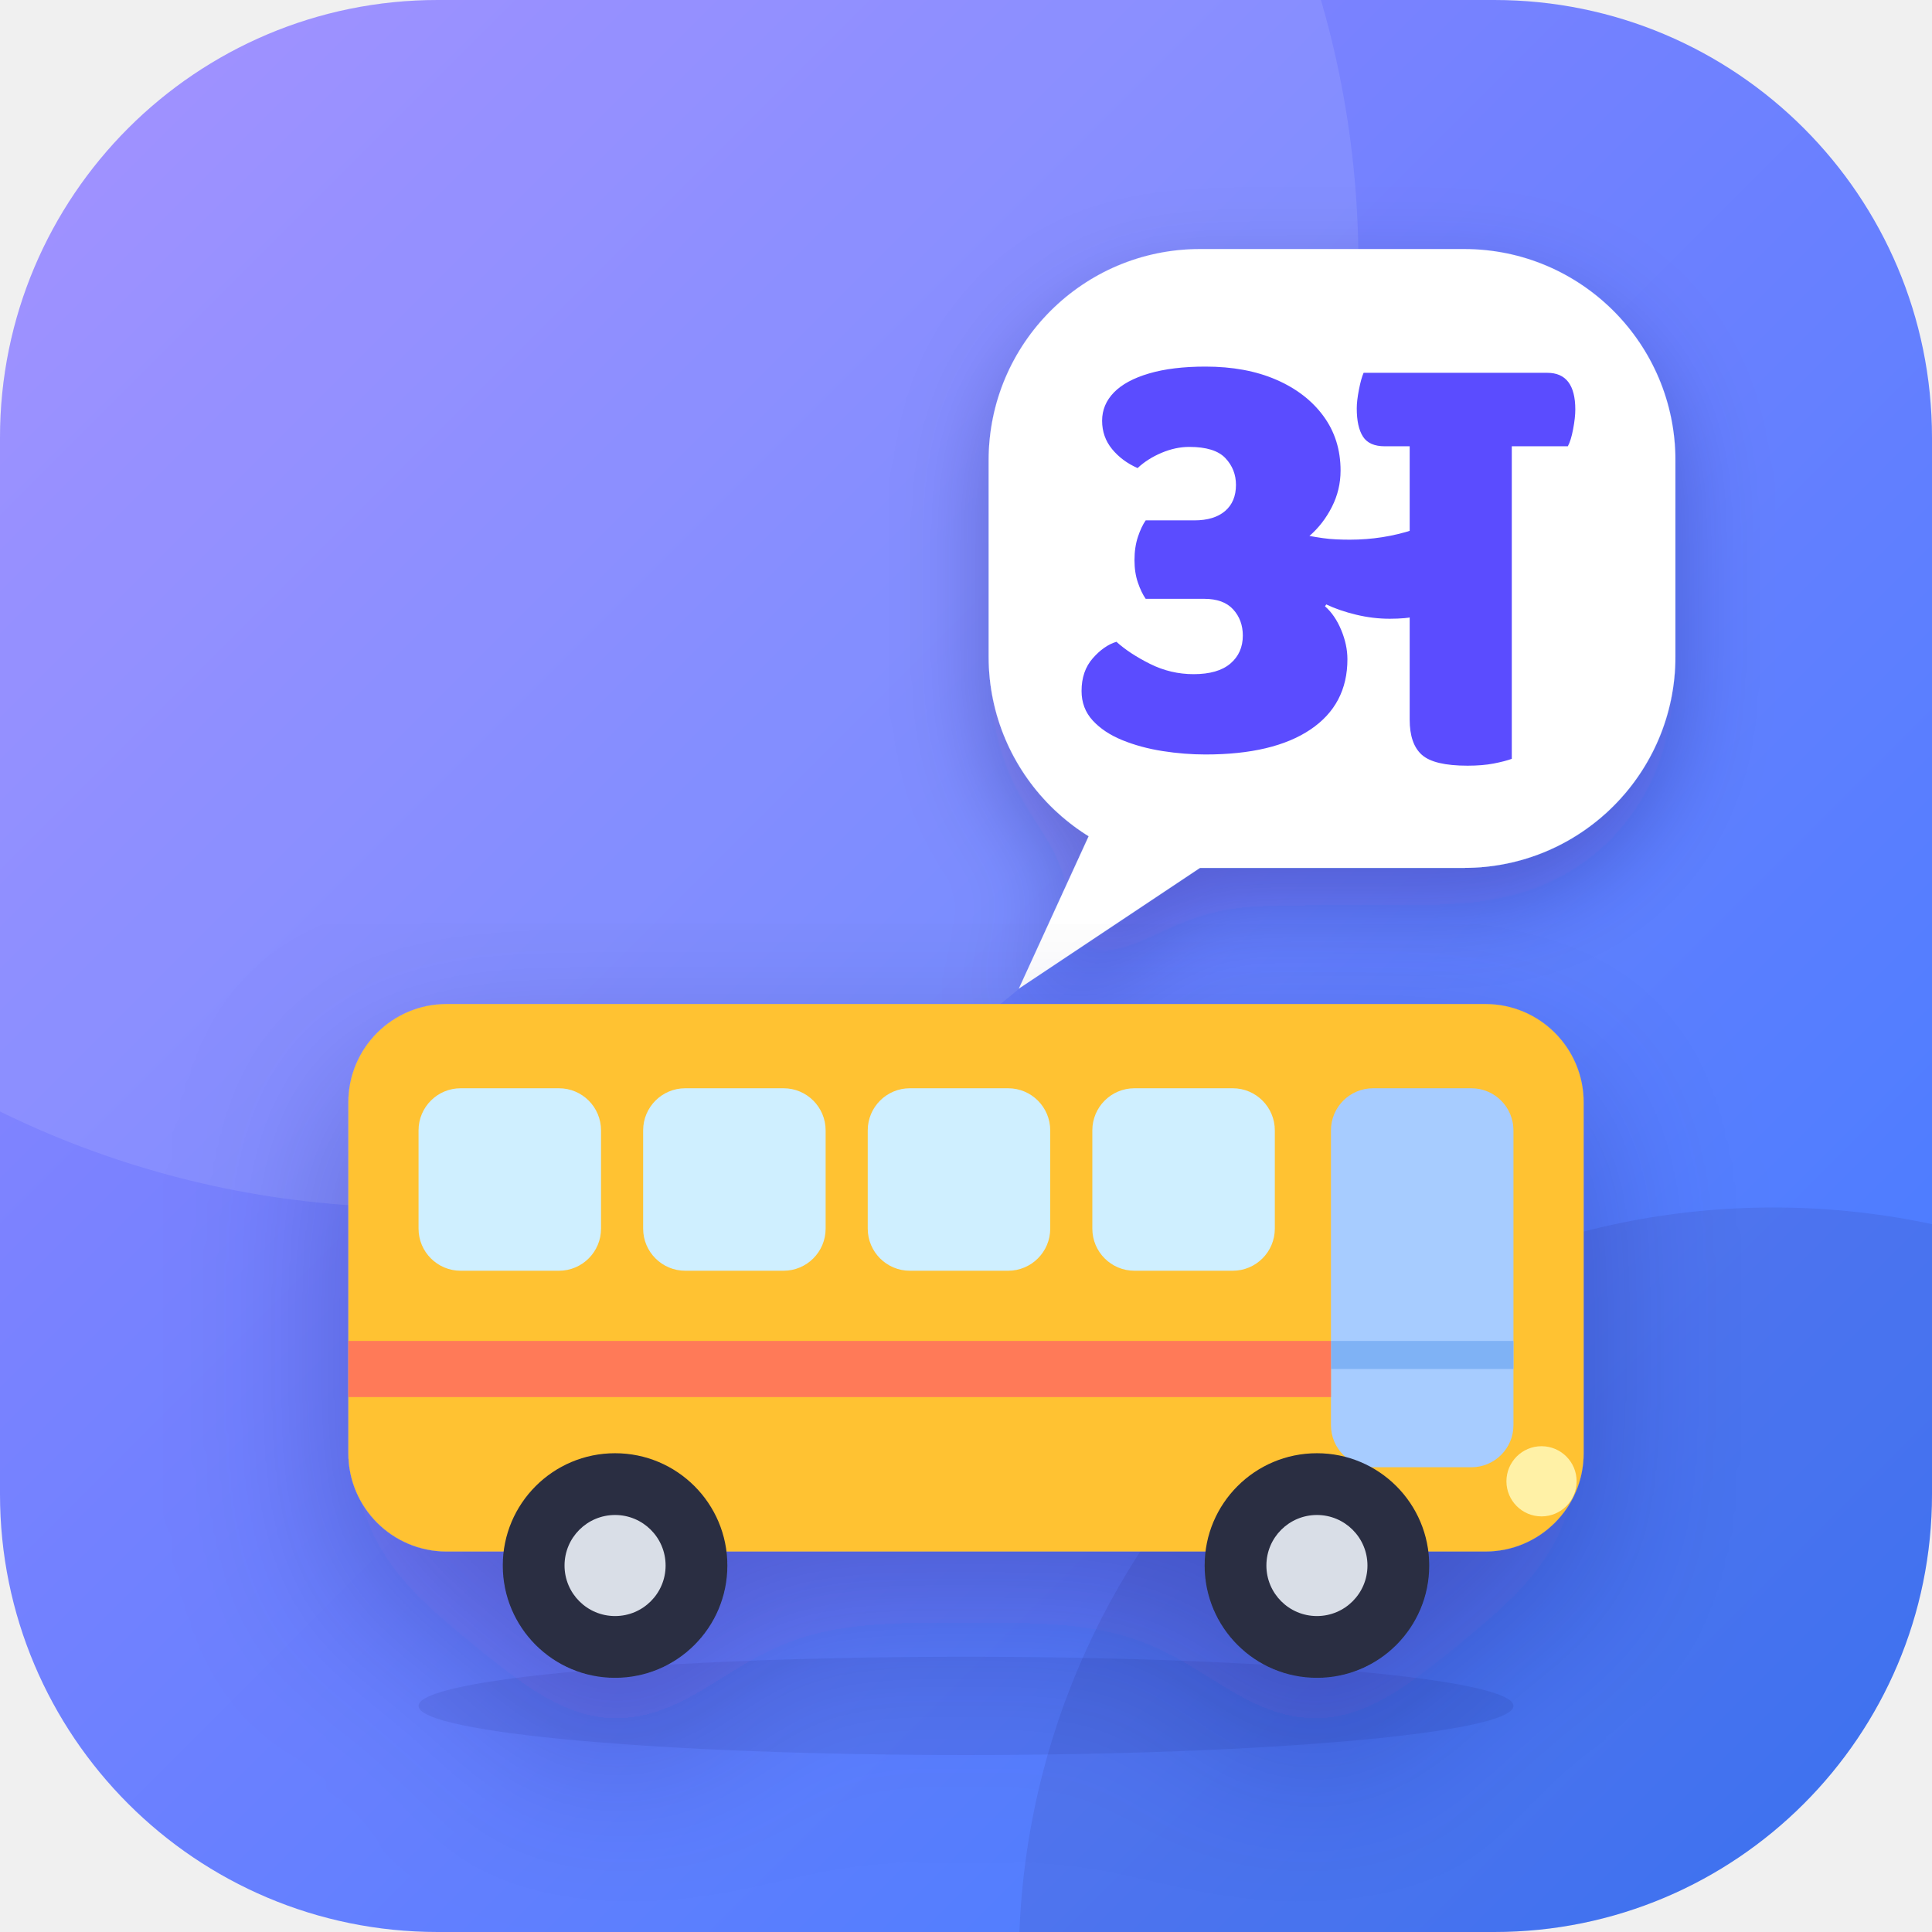
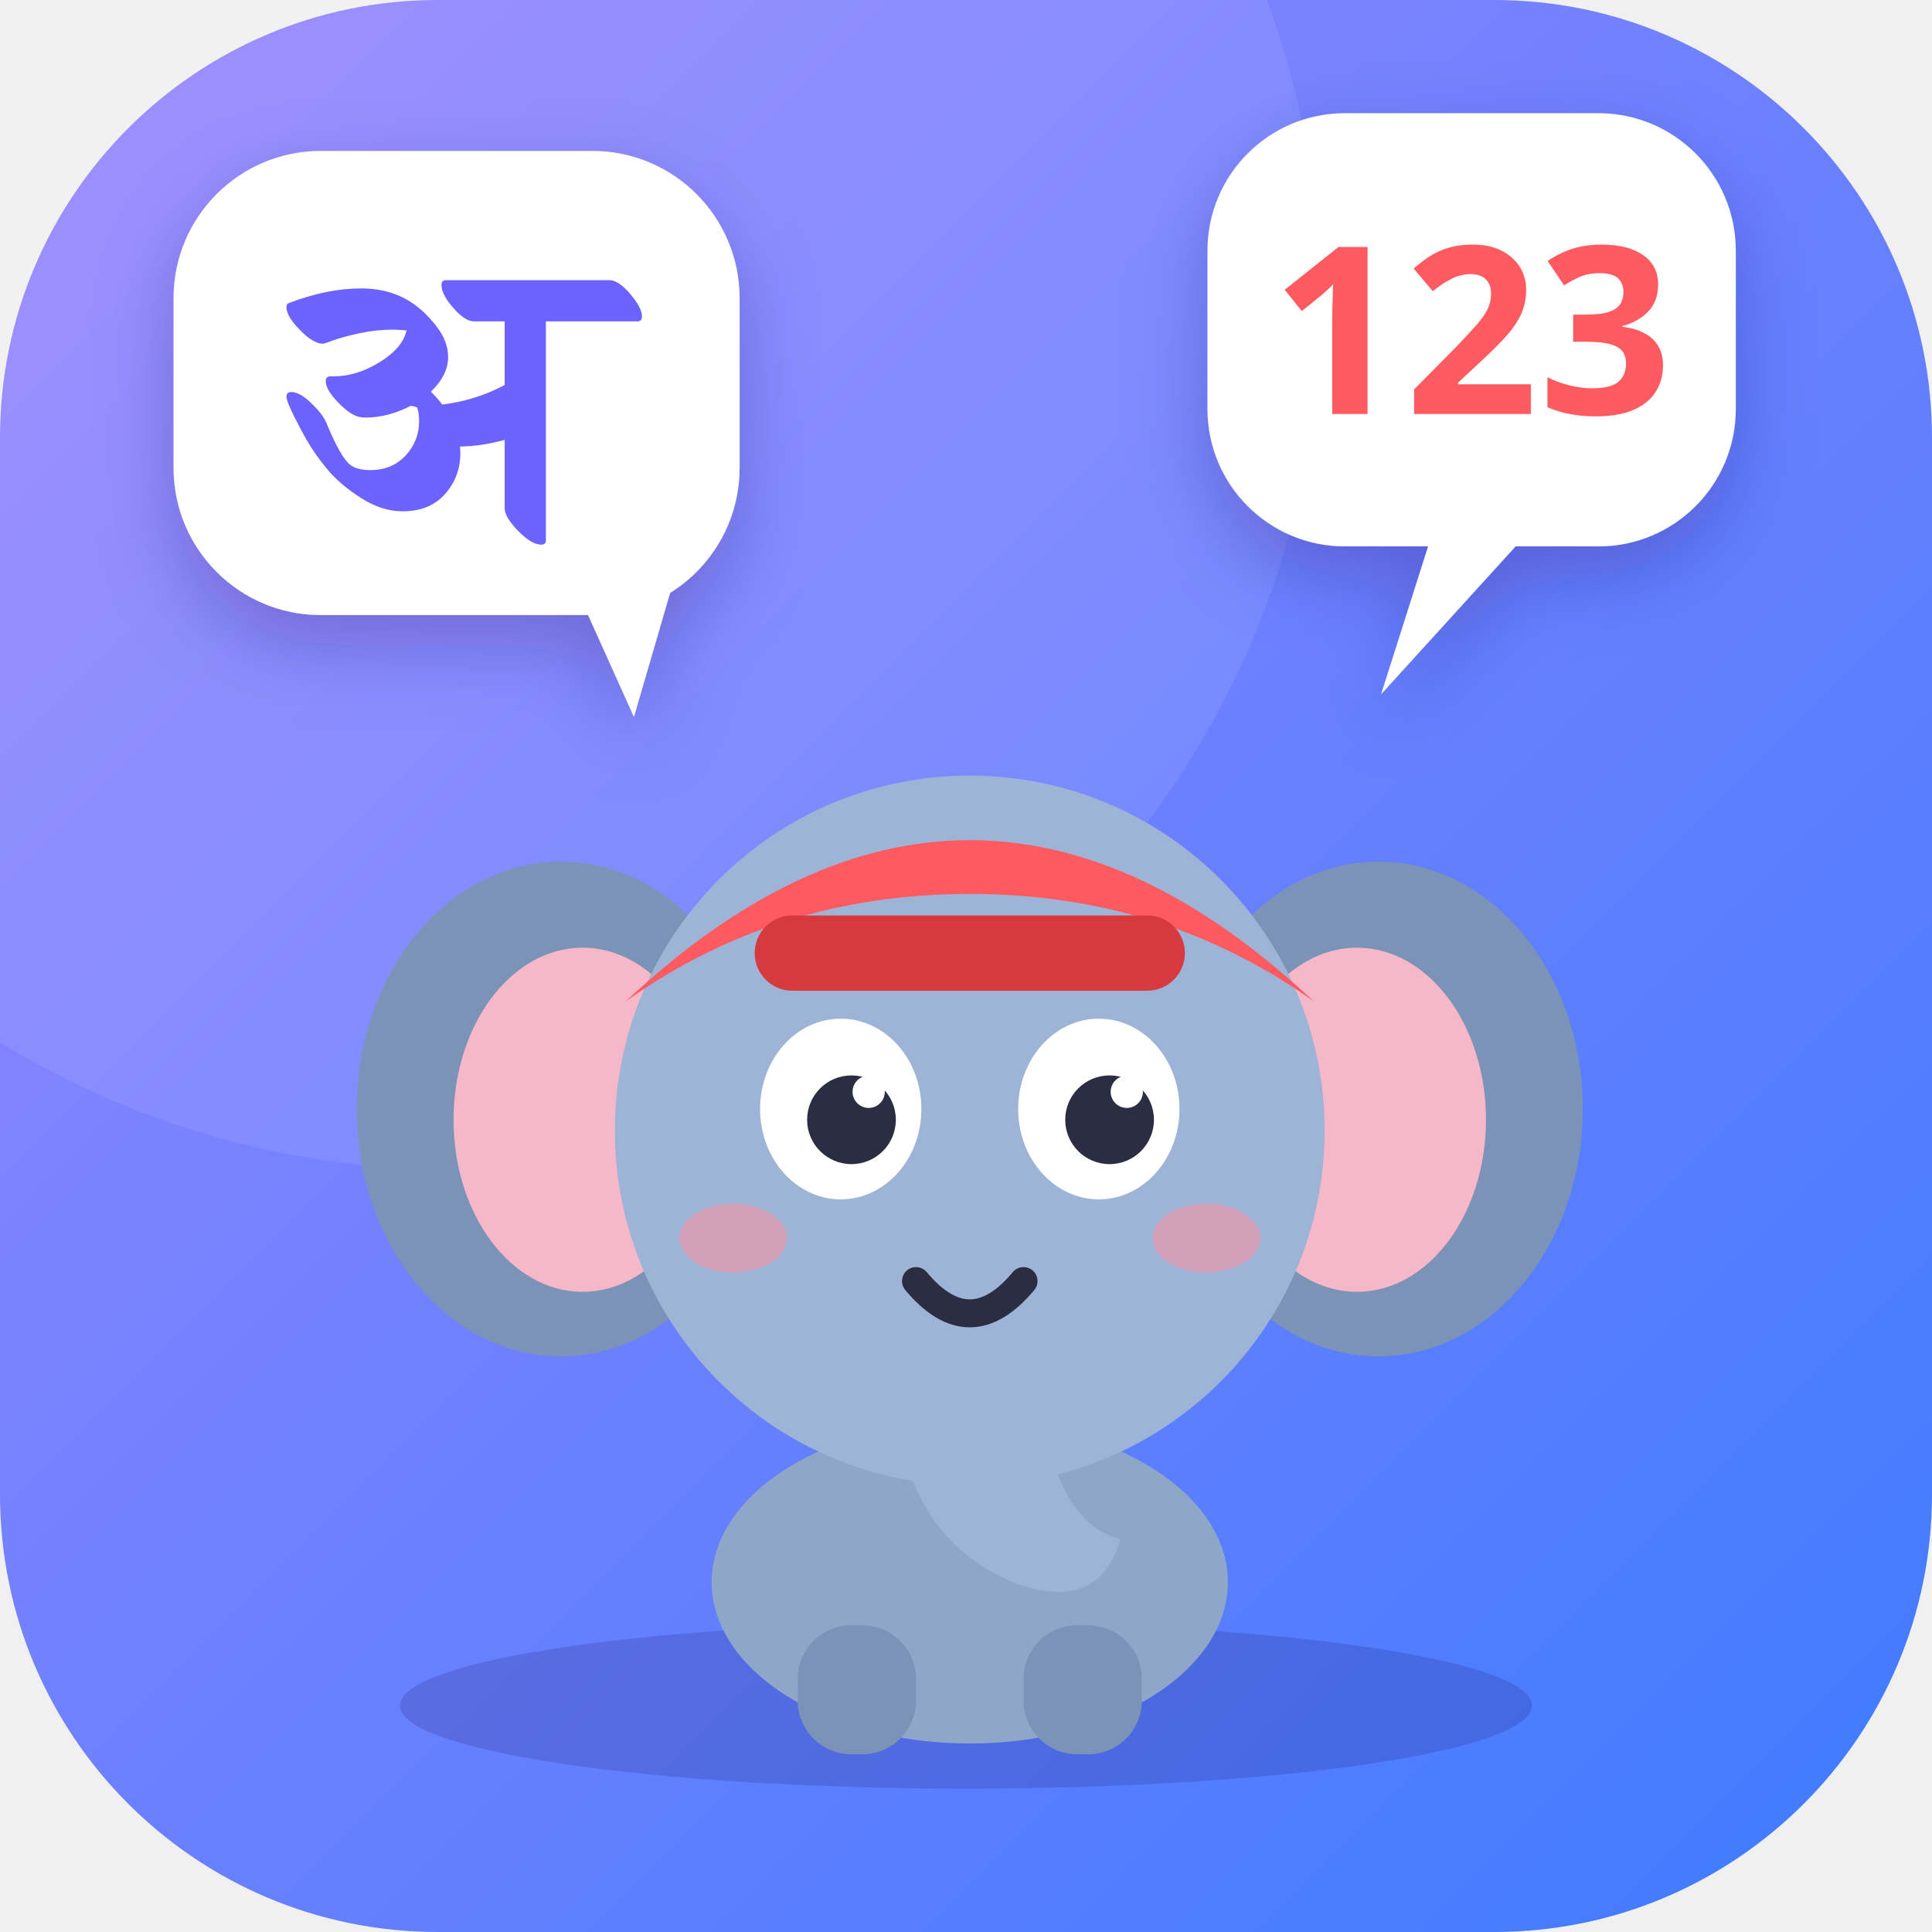
<svg xmlns="http://www.w3.org/2000/svg" viewBox="0 0 512 512">
  <defs>
    <linearGradient id="bg" x1="0" y1="0" x2="1" y2="1">
      <stop offset="0" stop-color="#9A86FF" />
      <stop offset="1" stop-color="#3D7BFF" />
    </linearGradient>
-     <clipPath id="clip">
-       <rect width="512" height="512" rx="116" />
-     </clipPath>
    <filter id="sh" x="-20%" y="-20%" width="140%" height="160%">
-       <feDropShadow dx="0" dy="10" stdDeviation="12" flood-color="#1A1060" flood-opacity="0.28" />
+       <feDropShadow dx="0" dy="8" stdDeviation="10" flood-color="#1A1060" flood-opacity="0.25" />
    </filter>
  </defs>
  <rect width="512" height="512" rx="116" fill="url(#bg)" />
-   <g clip-path="url(#clip)">
-     <g>
-       <circle cx="110" cy="70" r="250" fill="#fff" opacity="0.10" />
-       <circle cx="470" cy="520" r="200" fill="#1A1060" opacity="0.10" />
-       <g filter="url(#sh)">
-         <rect x="262" y="66" width="182" height="164" rx="56" fill="#fff" />
-         <path d="M292 214 L270 262 L330 222 Z" fill="#fff" />
-       </g>
-       <path d="M552 -562H716V0Q705 4 687.0 7.5Q669 11 645 11Q591 11 571.5 -6.5Q552 -24 552 -63ZM806 -502H512Q487 -502 477.0 -517.5Q467 -533 467 -563Q467 -575 470.5 -593.0Q474 -611 478 -620H773Q818 -620 818 -561Q818 -548 814.5 -529.5Q811 -511 806 -502ZM128 -257Q121 -267 115.5 -283.0Q110 -299 110 -319Q110 -340 115.5 -356.5Q121 -373 128 -383H206Q238 -383 255.5 -398.0Q273 -413 273 -440Q273 -465 256.0 -483.0Q239 -501 198 -501Q176 -501 153.5 -491.5Q131 -482 115 -467Q90 -478 74.0 -497.5Q58 -517 58 -543Q58 -569 77.0 -588.5Q96 -608 133.5 -619.0Q171 -630 224 -630Q289 -630 337.5 -609.0Q386 -588 413.5 -550.5Q441 -513 441 -463Q441 -432 427.0 -404.5Q413 -377 391 -358Q402 -356 412.5 -354.5Q423 -353 434.0 -352.5Q445 -352 456 -352Q509 -352 558 -368L565 -230Q555 -227 544.0 -226.0Q533 -225 520 -225Q493 -225 466.0 -231.5Q439 -238 418 -248L416 -245Q432 -231 442.0 -207.0Q452 -183 452 -160Q452 -87 392.5 -47.0Q333 -7 224 -7Q190 -7 155.0 -12.5Q120 -18 90.5 -30.0Q61 -42 43.0 -61.5Q25 -81 25 -109Q25 -141 43.0 -161.5Q61 -182 81 -188Q102 -169 135.0 -152.5Q168 -136 205 -136Q244 -136 264.0 -153.0Q284 -170 284 -198Q284 -223 268.5 -240.0Q253 -257 222 -257Z" transform="translate(282.5 201.1) scale(0.165)" fill="#5B4CFF" />
-       <g transform="translate(70 214) scale(1.86)" filter="url(#sh)">
-         <ellipse cx="100" cy="128" rx="78" ry="7" fill="#1E1B4B" opacity="0.08" />
-         <rect x="12" y="28" width="176" height="78" rx="14" fill="#FFC233" />
-         <rect x="22" y="40" width="26" height="26" rx="6" fill="#CFEFFF" />
-         <rect x="54" y="40" width="26" height="26" rx="6" fill="#CFEFFF" />
-         <rect x="86" y="40" width="26" height="26" rx="6" fill="#CFEFFF" />
-         <rect x="118" y="40" width="26" height="26" rx="6" fill="#CFEFFF" />
-         <rect x="152" y="40" width="26" height="54" rx="6" fill="#A7CCFF" />
-         <rect x="152" y="76" width="26" height="4" rx="0" fill="#7FB2F5" />
-         <rect x="12" y="76" width="140" height="8" rx="0" fill="#FF7A59" />
-         <circle cx="182" cy="96" r="5" fill="#FFF1A6" />
-         <circle cx="50" cy="108" r="16" fill="#2B2D42" />
-         <circle cx="50" cy="108" r="7.2" fill="#D9DEE7" />
-         <circle cx="150" cy="108" r="16" fill="#2B2D42" />
-         <circle cx="150" cy="108" r="7.2" fill="#D9DEE7" />
+   <g transform="translate(256 256) scale(1) translate(-256 -256)">
+     <circle cx="120" cy="80" r="230" fill="#fff" opacity="0.08" />
+     <ellipse cx="256" cy="452" rx="150" ry="22" fill="#1A1060" opacity="0.18" />
+     <g transform="translate(86 140) scale(2.85)">
+       <g class="m-body">
+         <ellipse cx="60" cy="98" rx="24" ry="15" fill="#8EA6C8" />
+         <rect x="44" y="102" width="11" height="12" rx="5" fill="#7C93B8" />
+         <rect x="65" y="102" width="11" height="12" rx="5" fill="#7C93B8" />
+         <g class="m-arm-l">
+           <ellipse cx="22" cy="54" rx="19" ry="23" fill="#7C93B8" />
+           <ellipse cx="24" cy="55" rx="12" ry="16" fill="#F6B8C8" />
+         </g>
+         <g class="m-arm-r">
+           <ellipse cx="98" cy="54" rx="19" ry="23" fill="#7C93B8" />
+           <ellipse cx="96" cy="55" rx="12" ry="16" fill="#F6B8C8" />
+         </g>
+         <circle cx="60" cy="56" r="33" fill="#9DB4D6" />
+         <path d="M54 70 Q50 92 64 98 Q72 101 74 94 Q66 92 66 72 Z" fill="#9DB4D6" />
+         <path d="M28 44 Q60 14 92 44 Q78 34 60 34 Q42 34 28 44 Z" fill="#FF5A5F" />
+         <rect x="40" y="36" width="40" height="7" rx="3.5" fill="#D63A3F" />
+         <g class="m-eye">
+           <ellipse cx="48" cy="54" rx="7.5" ry="8.4" fill="#fff" />
+           <circle class="m-pupil" cx="49" cy="55" r="4.125" fill="#2B2D42" />
+           <circle cx="50.6" cy="52.4" r="1.5" fill="#fff" />
+         </g>
+         <g class="m-eye">
+           <ellipse cx="72" cy="54" rx="7.5" ry="8.4" fill="#fff" />
+           <circle class="m-pupil" cx="73" cy="55" r="4.125" fill="#2B2D42" />
+           <circle cx="74.6" cy="52.4" r="1.5" fill="#fff" />
+         </g>
+         <ellipse cx="38" cy="66" rx="5" ry="3.2" fill="#FF8FA3" opacity="0.55" />
+         <ellipse cx="82" cy="66" rx="5" ry="3.2" fill="#FF8FA3" opacity="0.55" />
+         <path class="m-mouth-closed" d="M55 70 Q60 76 65 70" fill="none" stroke="#2B2D42" stroke-width="2.6" stroke-linecap="round" />
      </g>
    </g>
+     <g filter="url(#sh)">
+       <rect x="46" y="40" width="150" height="123" rx="39" fill="#fff" />
+       <path d="M150 150 l18 40 l14 -48 Z" fill="#fff" />
+     </g>
+     <text x="121" y="138.94" font-family="Baloo 2, Noto Sans Devanagari, sans-serif" font-size="104" font-weight="800" fill="#6C63FF" text-anchor="middle">अ</text>
+     <g filter="url(#sh)">
+       <rect x="320" y="30" width="140" height="114.8" rx="36.4" fill="#fff" />
+       <path d="M380 140 l-14 44 l40 -44 Z" fill="#fff" />
+     </g>
+     <text x="390" y="109.72" font-family="Fredoka, Arial Rounded MT Bold, sans-serif" font-size="62" font-weight="800" fill="#FF5A5F" text-anchor="middle">123</text>
  </g>
</svg>
